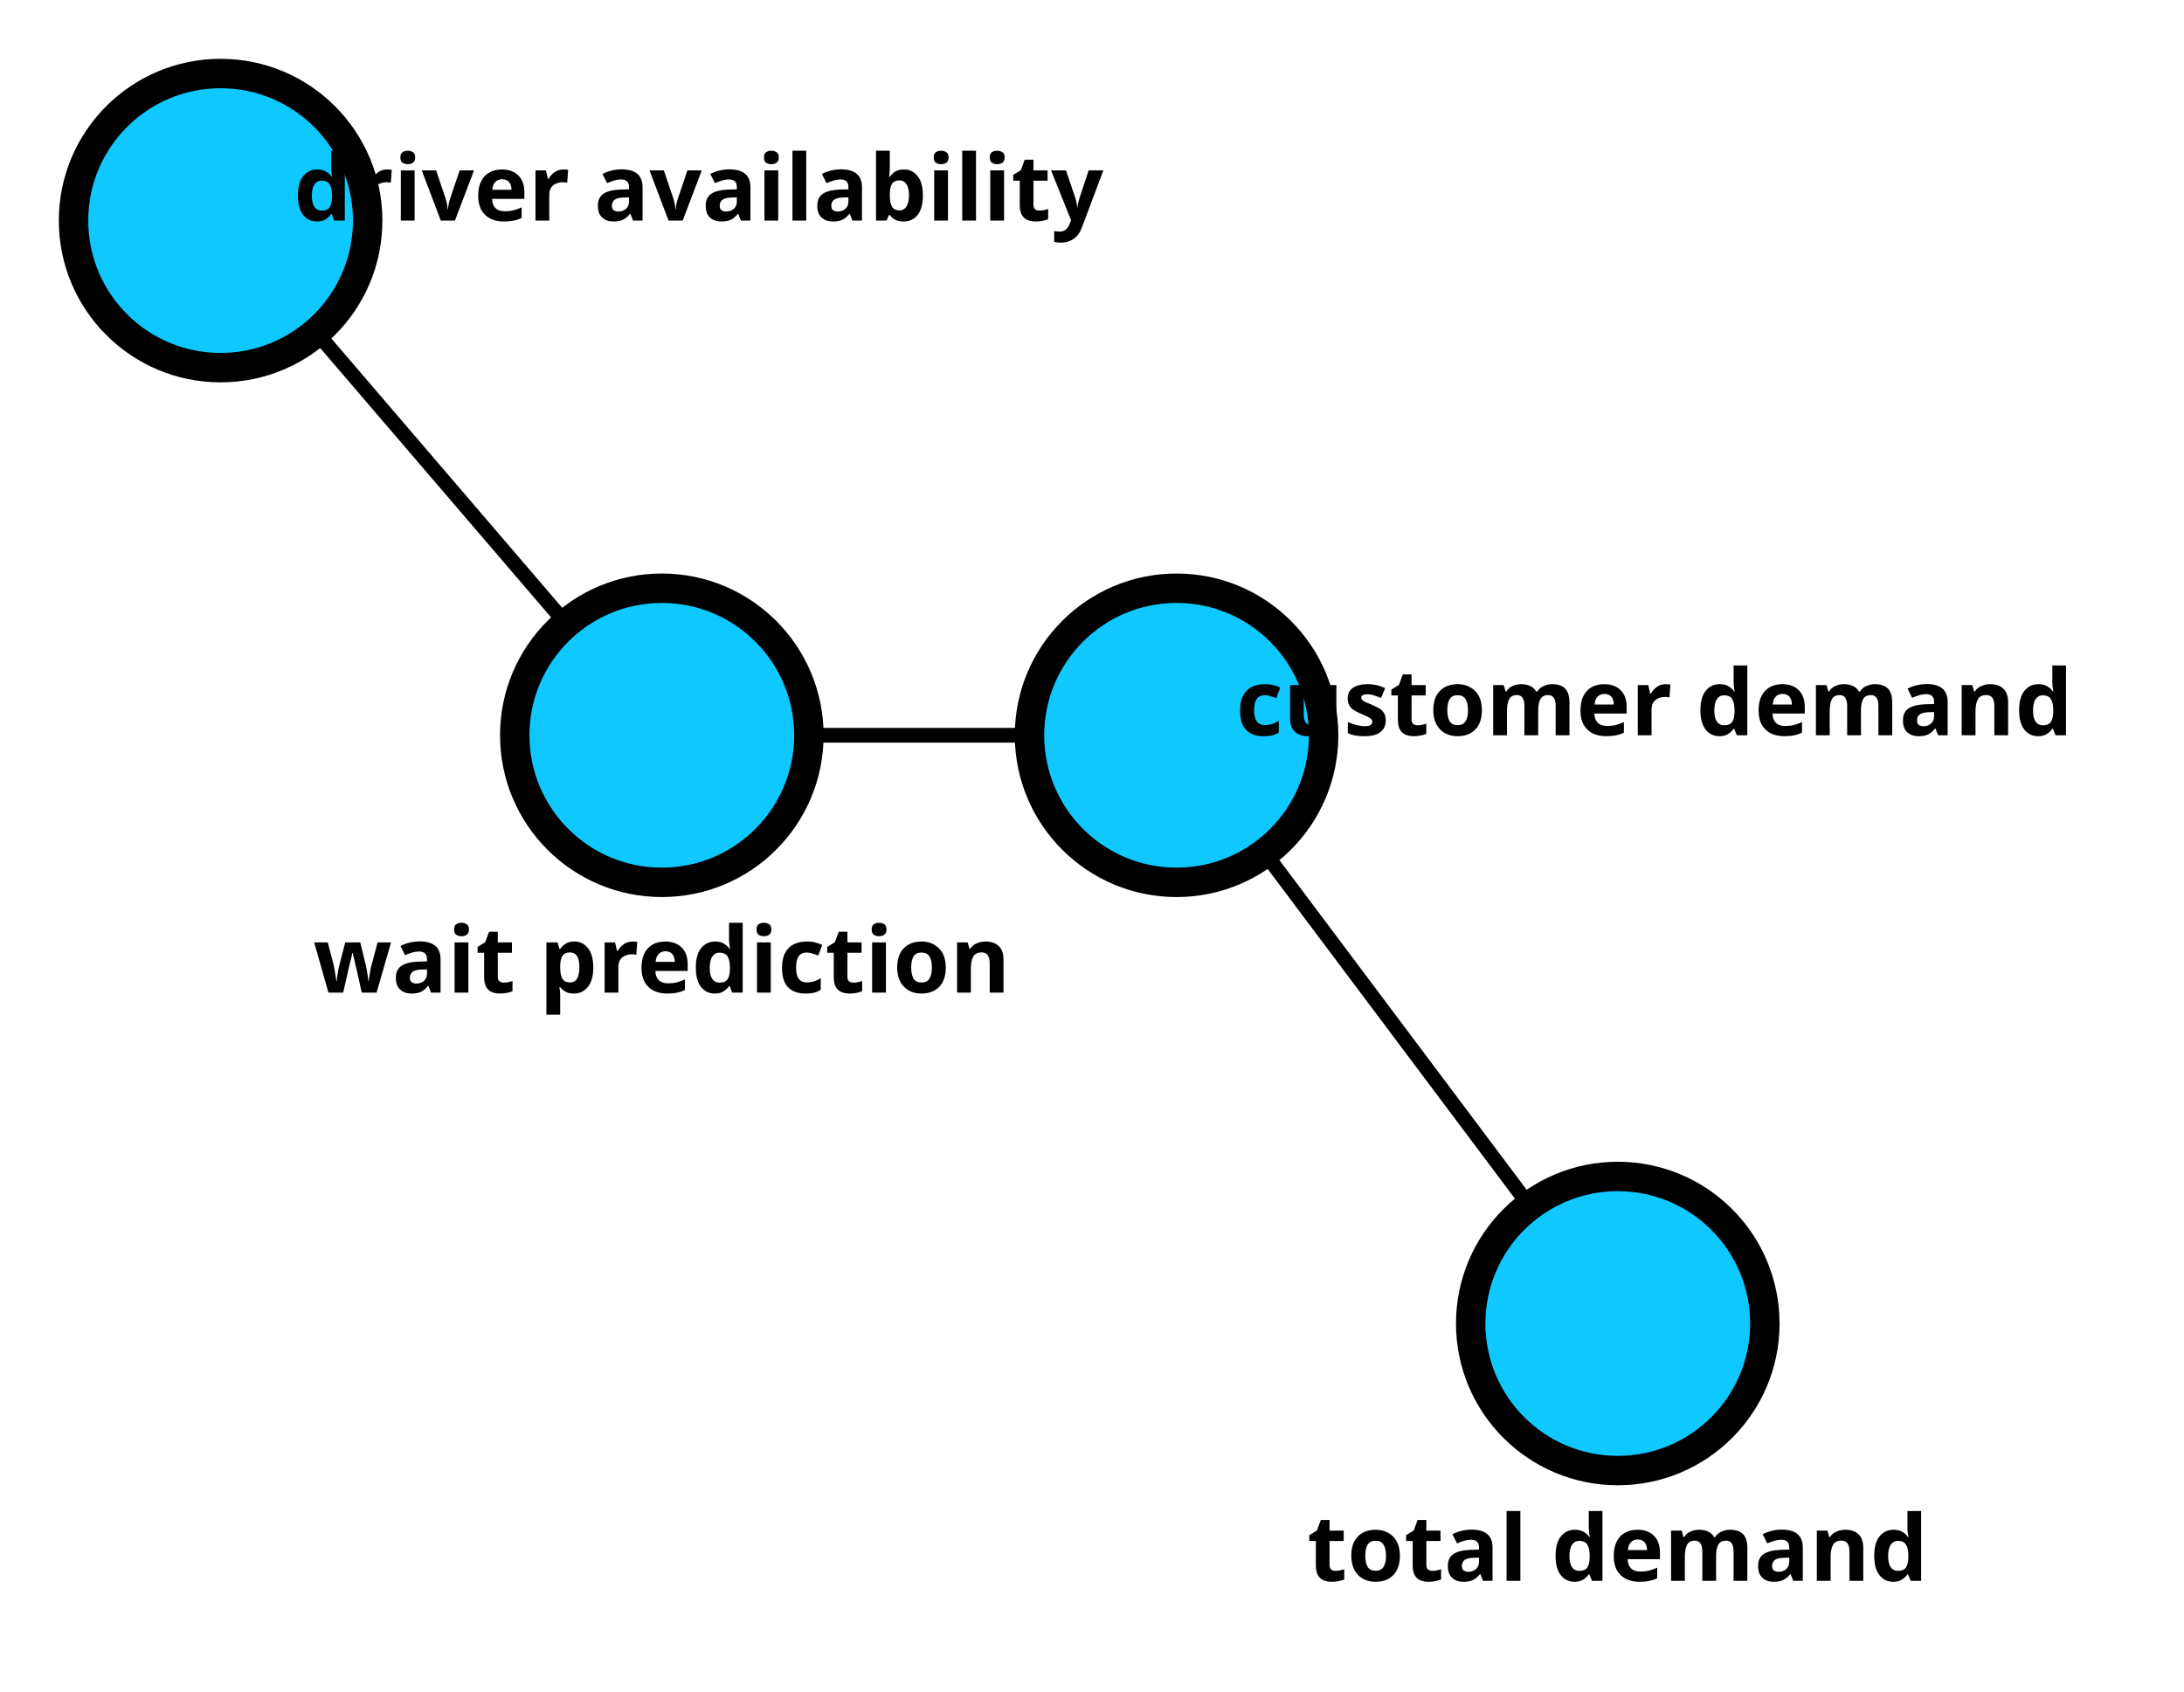
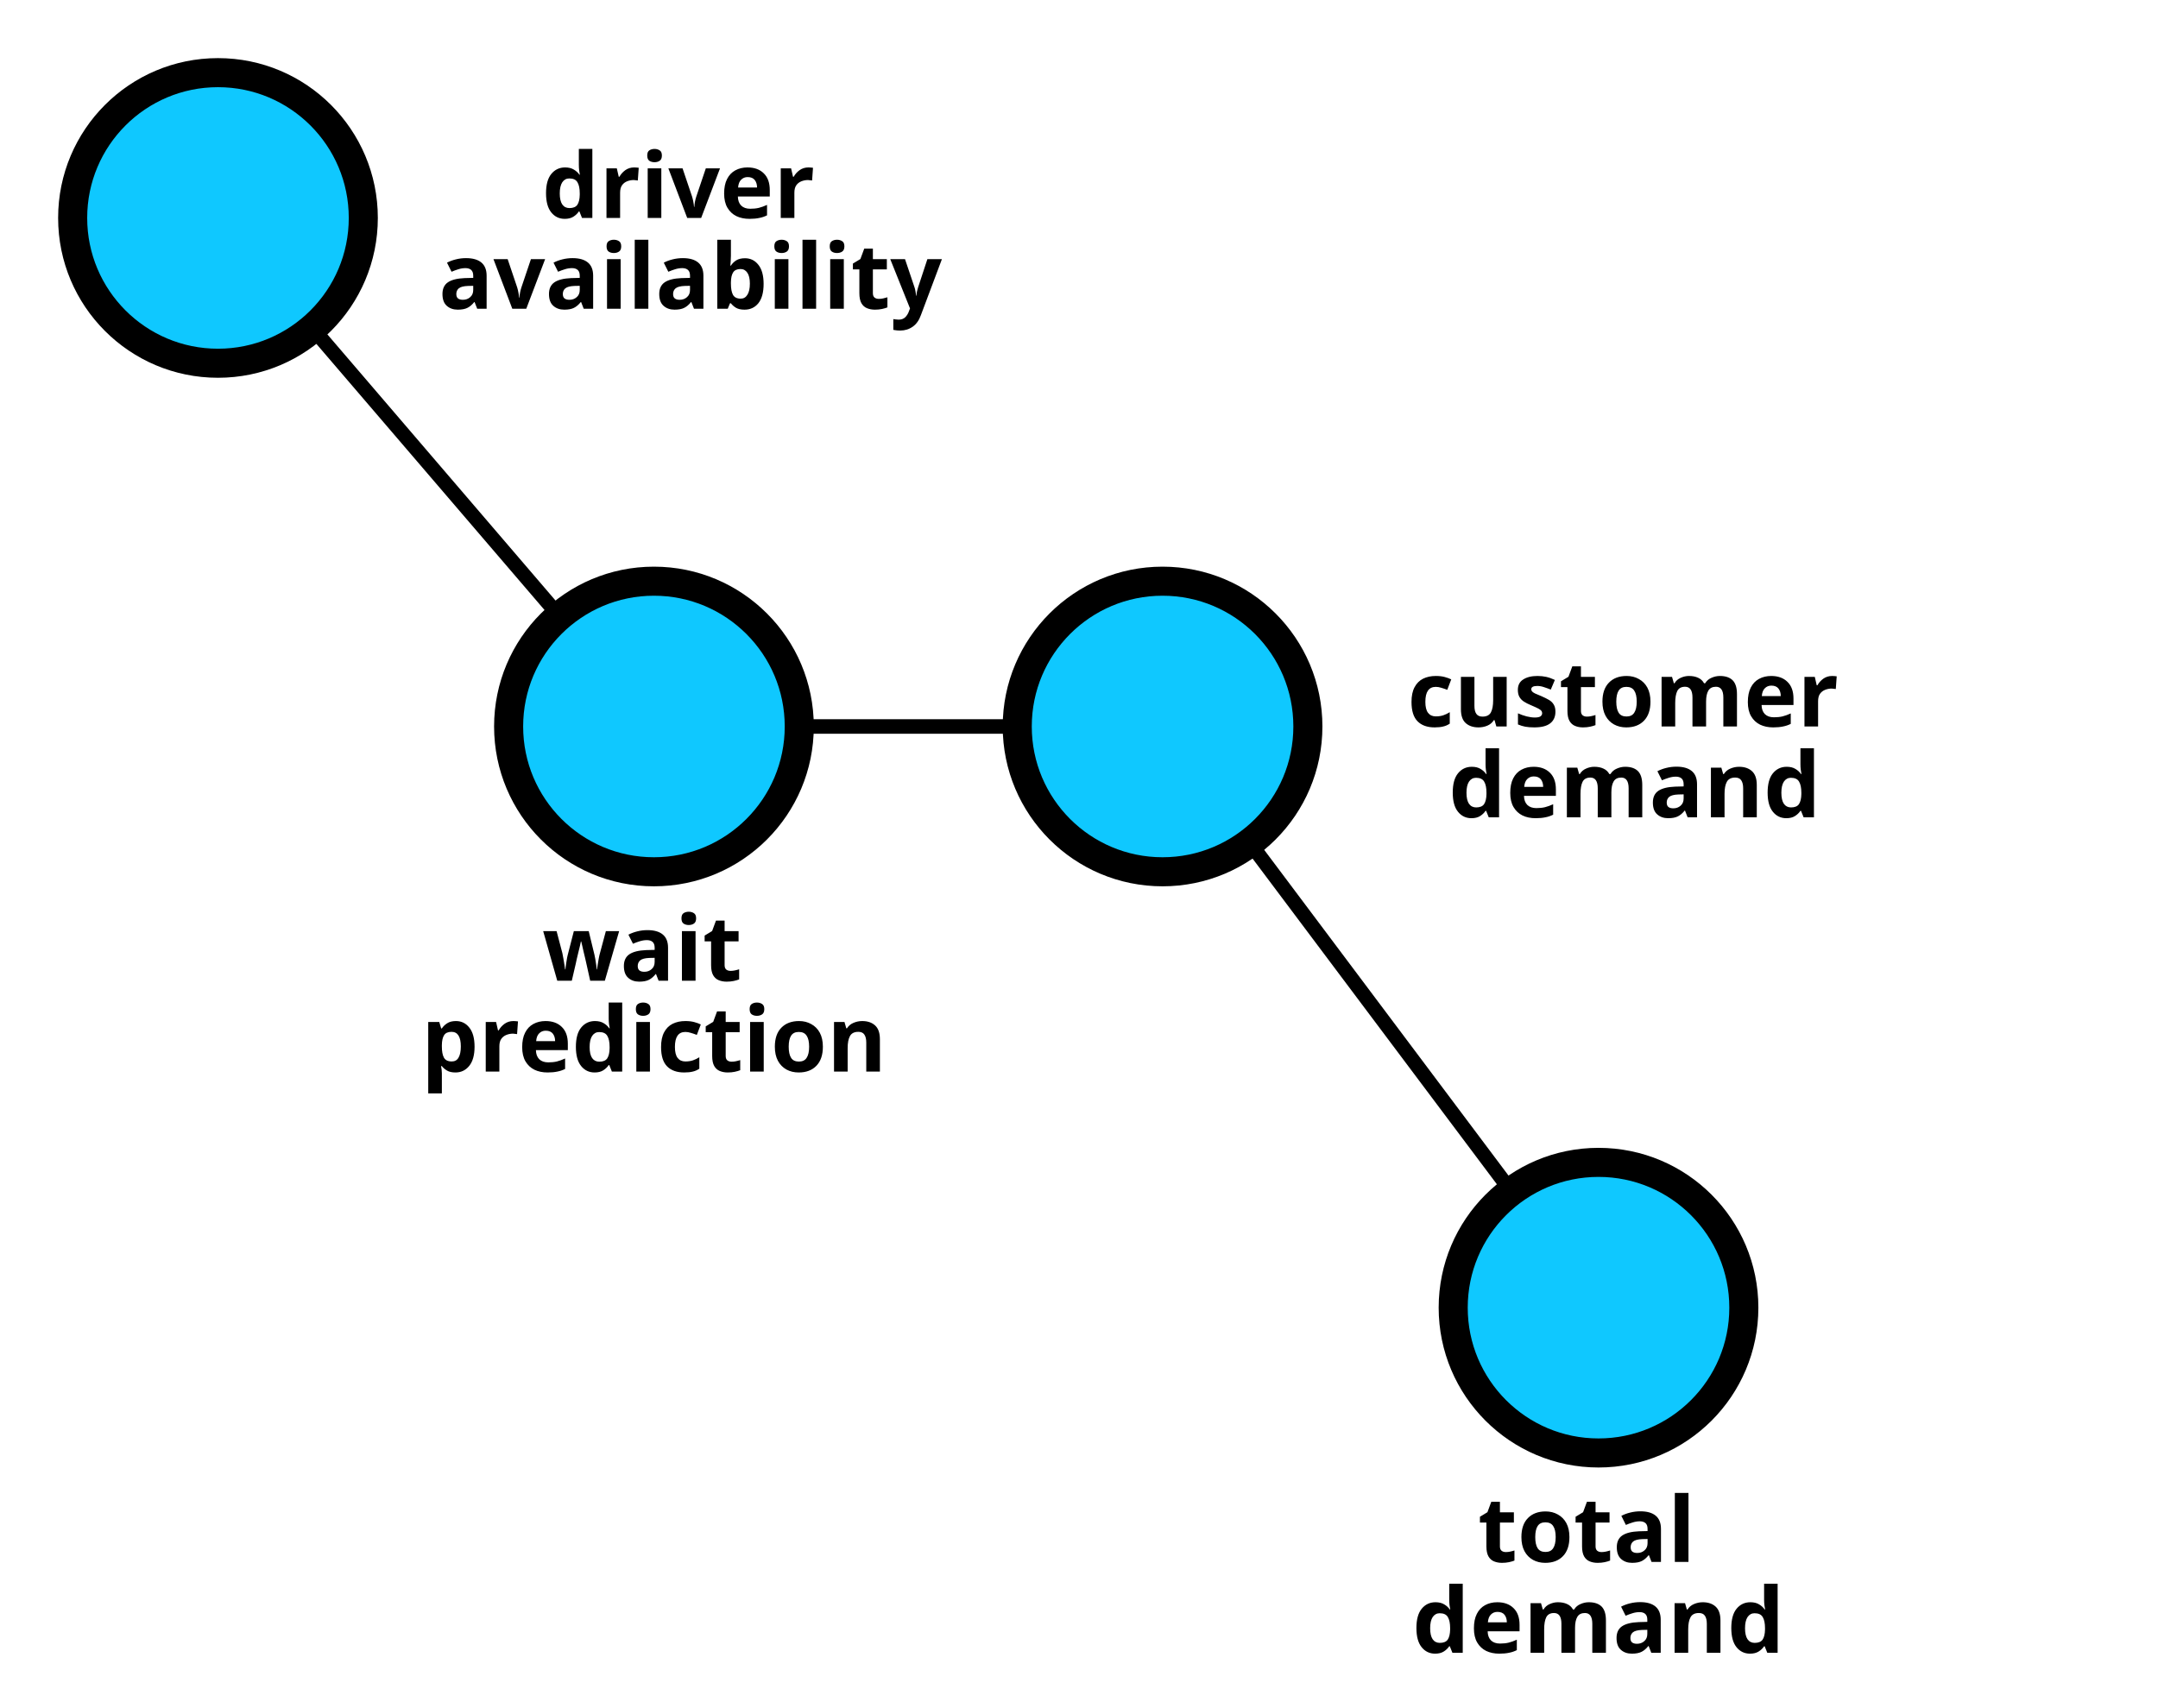
- <svg xmlns="http://www.w3.org/2000/svg" width="297mm" height="230mm" viewBox="0 0 297 230" id="svg25590" version="1.1">
+ <svg xmlns="http://www.w3.org/2000/svg" width="297mm" height="235mm" viewBox="0 0 297 235" id="svg25590" version="1.1">
  <defs id="defs25592">
    <marker orient="auto" refY="0" refX="0" id="DotM" style="overflow:visible">
      <path id="path4372" d="m -2.5,-1 c 0,2.76 -2.24,5 -5,5 -2.76,0 -5,-2.24 -5,-5 0,-2.76 2.24,-5 5,-5 2.76,0 5,2.24 5,5 z" style="fill:#000000;fill-opacity:1;fill-rule:evenodd;stroke:#000000;stroke-width:1pt;stroke-opacity:1" transform="matrix(0.4,0,0,0.4,2.96,0.4)" />
    </marker>
  </defs>
  <style id="style34034">
    .mycircle {
    stroke:black;
    stroke-width:4px;
    stroke-opacity:1;
    fill:#0fc8ff;
    fill-opacity:1;
    }
    .mycircle2 {
    stroke:black;
    stroke-width:4px;
    stroke-opacity:1;
    fill:#f03700;
    fill-opacity:1;
    }
    .myarrow {
    stroke:black;
    stroke-width:2px;
    stroke-opacity:1
    }
    .mypath {
    fill:none;
    fill-rule:evenodd;
    stroke:black;
    stroke-width:2px;
    stroke-opacity:1;
    marker-end:url(#DotM)
    }
    .mytext {
    font-style:normal;
    font-variant:normal;
    font-weight:bold;
    font-stretch:normal;
    font-size:12.5px;
    font-family:sans-serif;
    line-height:1.25;
    fill:#000000;
    fill-opacity:1;
    text-anchor:middle;
    text-align:center;
    }

  </style>
  <g id="layer1">
-     <path class="myarrow" d="M 30,30 90,100" id="path25600" />
-     <path class="myarrow" d="M 90,100 160,100" id="path34056" />
-     <path class="myarrow" d="M 160,100 220,180" id="control-actuator-line" />
+     <path class="myarrow" d="M 30,30 90,100" id="availability-wait-line" />
+     <path class="myarrow" d="M 90,100 160,100" id="wait-customer-line" />
+     <path class="myarrow" d="M 160,100 220,180" id="customer-total-line" />
  </g>
  <g id="layer2">
    <g id="g34066">
      <ellipse class="mycircle" id="total-demand" cx="220" cy="180" rx="20" ry="20" />
      <text class="mytext" id="total-demand-text" x="220" y="215">
-         <tspan id="tspan34070">
+         <tspan x="220" y="215" id="tspan34070">
	total
	</tspan>
-         <tspan id="tspan34070_1">
+         <tspan x="220" y="227.5" id="tspan34070_1">
	demand
	</tspan>
      </text>
    </g>
    <g id="g34048">
      <ellipse class="mycircle" id="wait-prediction" cx="90" cy="100" rx="20" ry="20" />
      <text class="mytext" id="wait-text" x="90" y="135">
-         <tspan id="tspan34052">
+         <tspan x="90" y="135" id="tspan34052">
	  wait
	</tspan>
-         <tspan id="tspan34054">
+         <tspan x="90" y="147.5" id="tspan34054">
	  prediction
	</tspan>
      </text>
    </g>
    <g id="g34058">
      <ellipse class="mycircle" id="customer-demand" cx="160" cy="100" rx="20" ry="20" />
      <text class="mytext" id="demand-text" x="225" y="100">
-         <tspan id="tspan34062">
+         <tspan x="225" y="100" id="tspan34062">
	  customer 
	</tspan>
-         <tspan id="tspan34062_2">
+         <tspan x="225" y="112.5" id="tspan34062_2">
	  demand
	</tspan>
      </text>
    </g>
    <g id="g44671">
      <g id="g34039">
        <ellipse ry="20" rx="20" cy="30" cx="30" id="driver-availability" class="mycircle" />
-         <text y="30" x="95" id="pedestrian-text" class="mytext">
-           <tspan id="tspan34635">driver</tspan>
-           <tspan id="tspan34637">availability</tspan>
+         <text y="30" x="95" id="driver-availability-text" class="mytext">
+           <tspan y="30" x="95" id="tspan34635">driver</tspan>
+           <tspan y="42.5" x="95" id="tspan34637">availability</tspan>
        </text>
      </g>
    </g>
  </g>
</svg>
